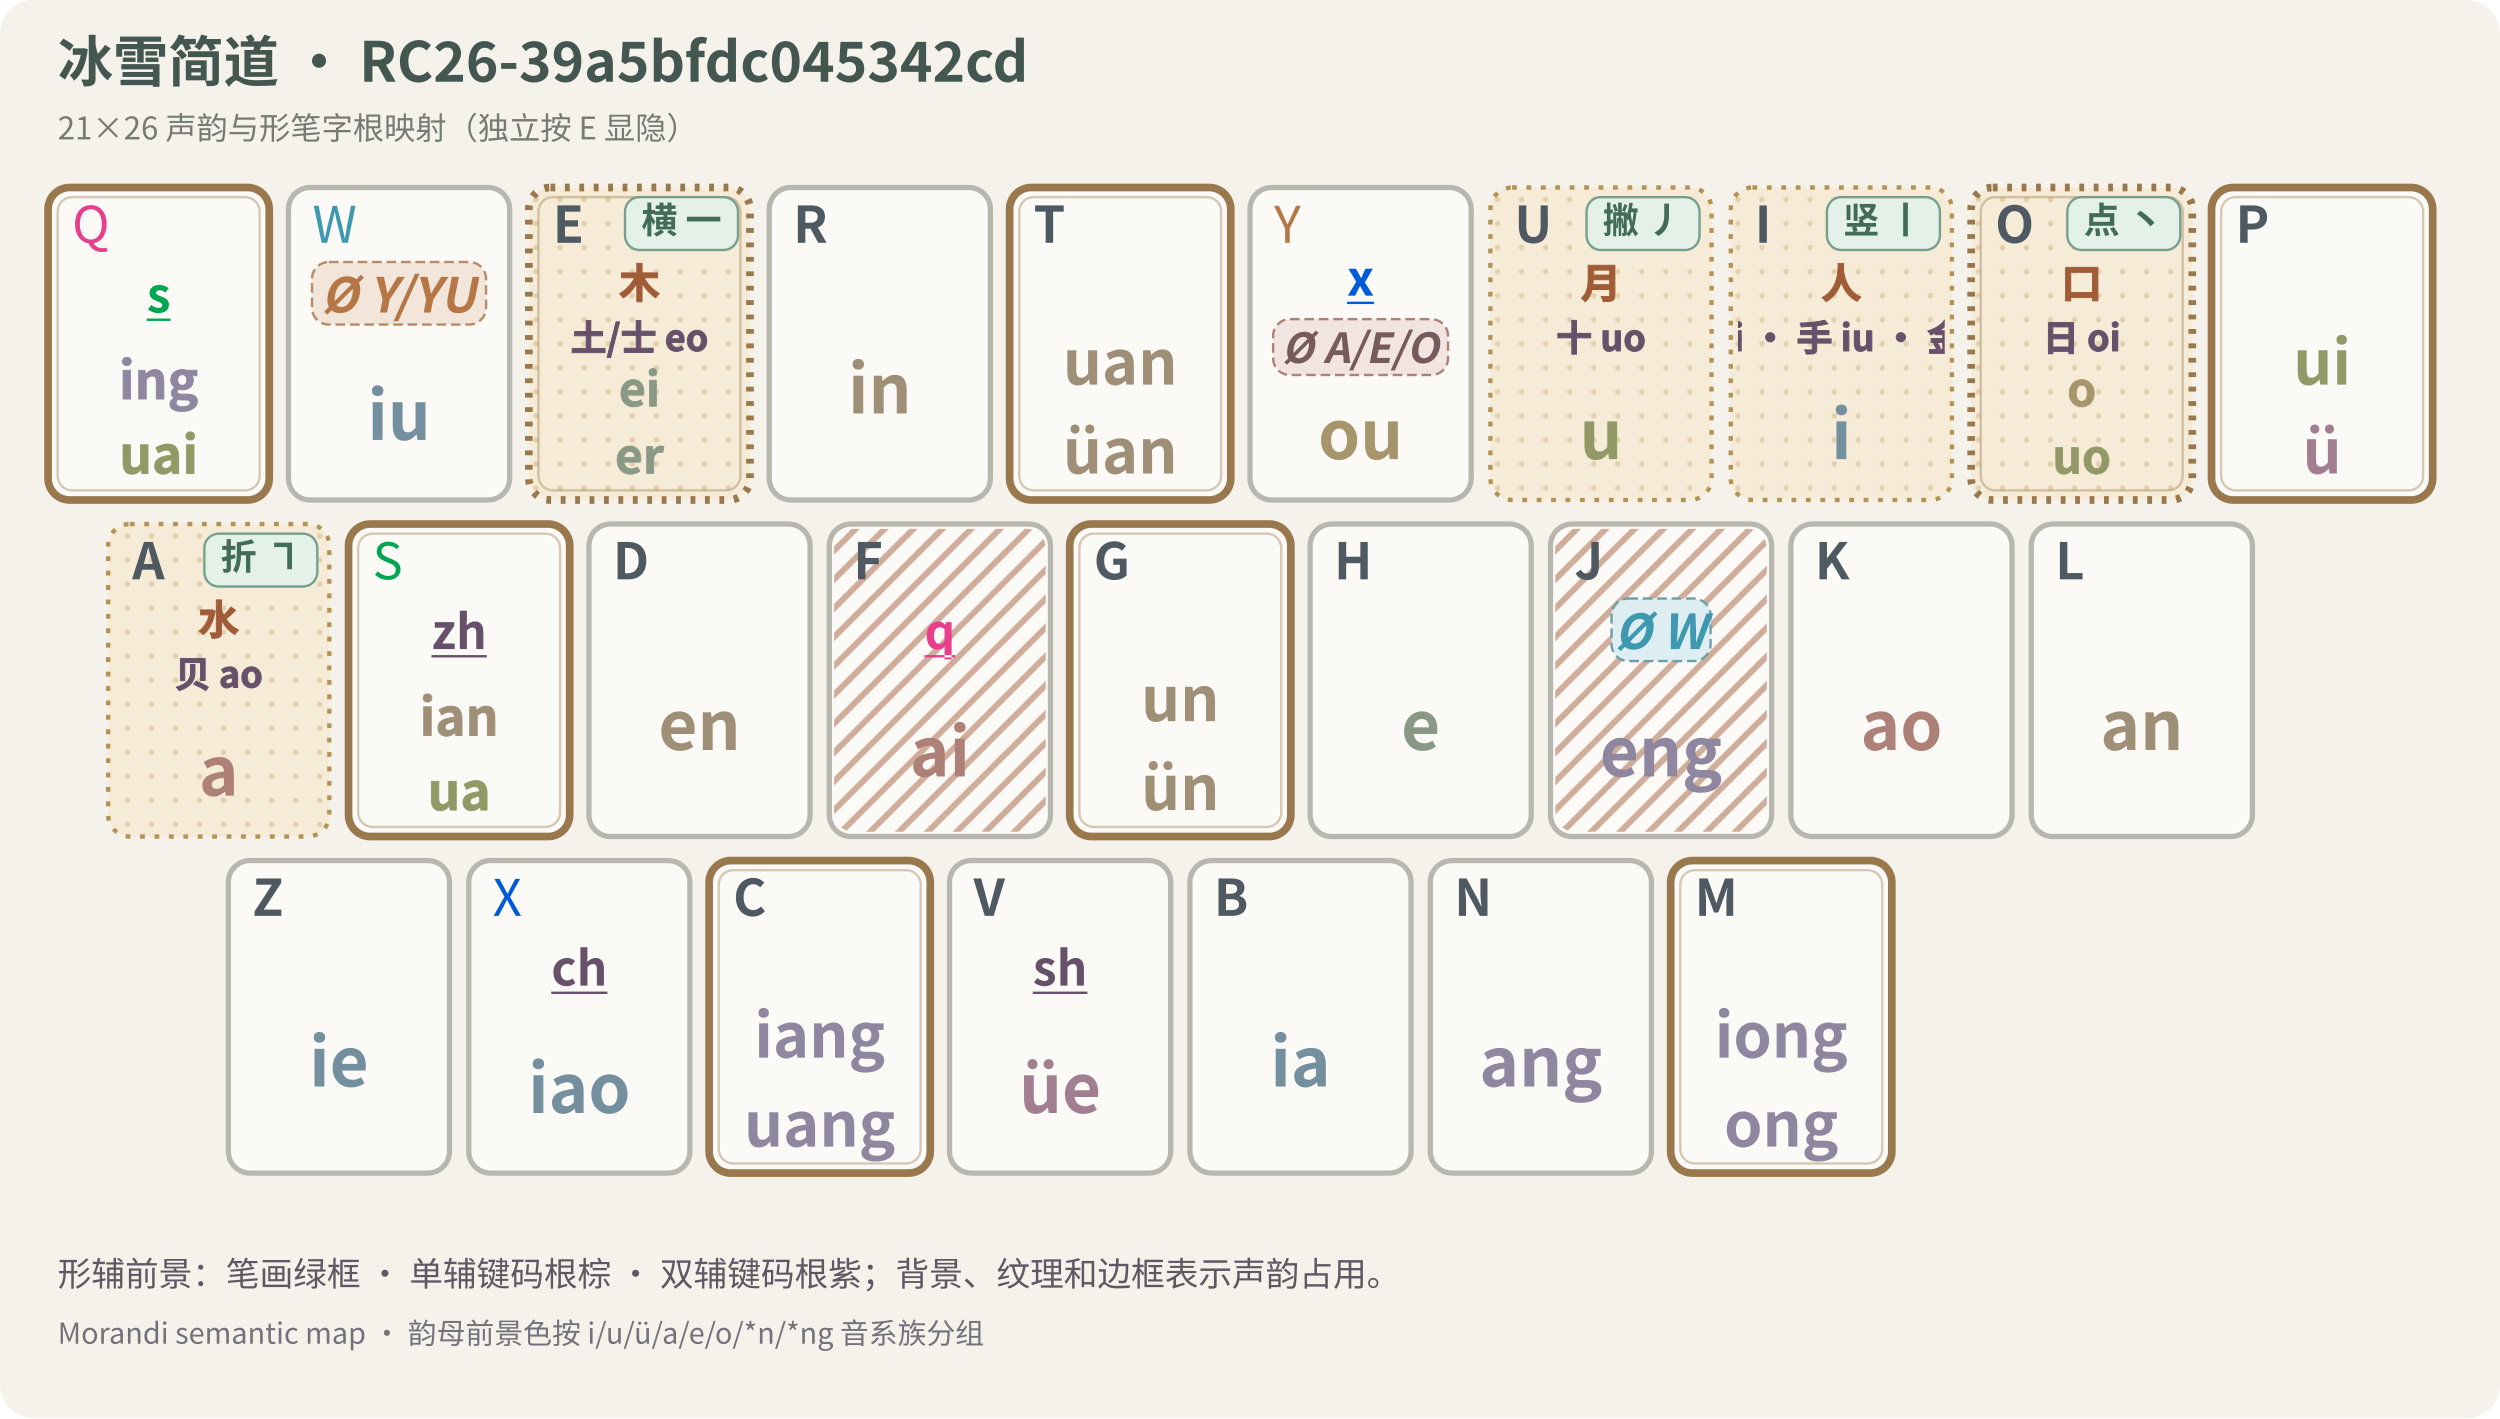
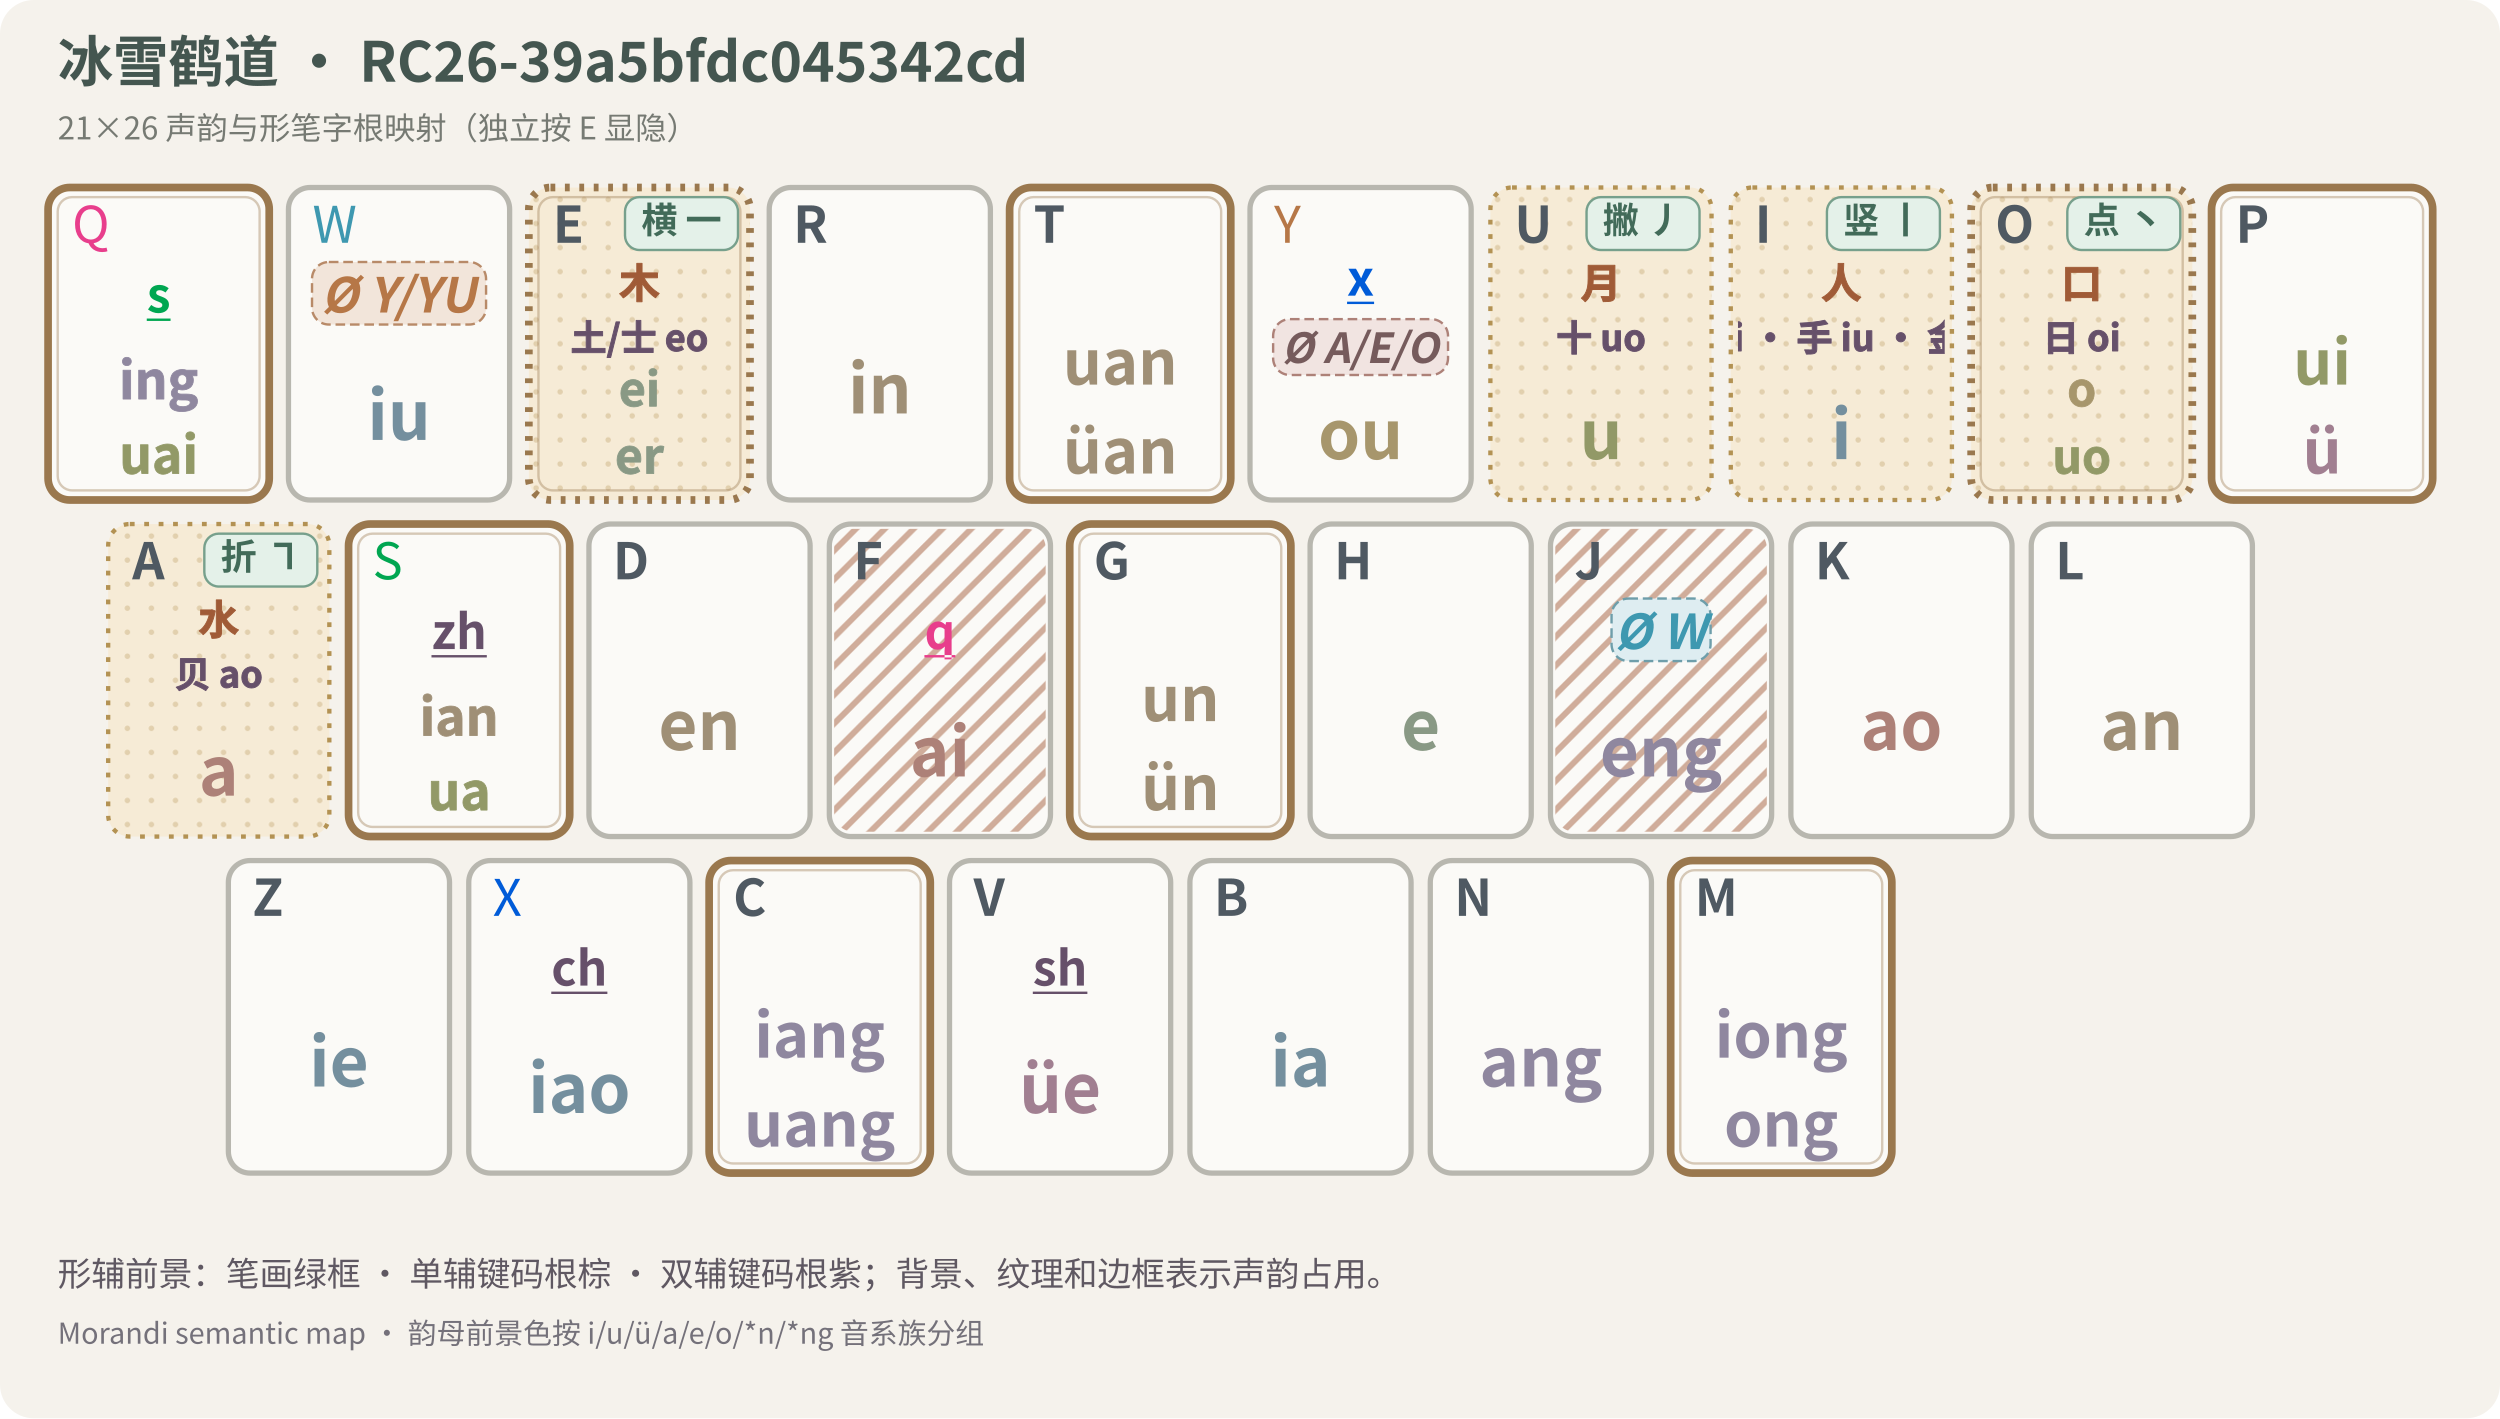
<svg xmlns="http://www.w3.org/2000/svg" class="keysvg nf4-keysvg" viewBox="0 0 1040 590" role="img" aria-labelledby="title desc">
  <defs>
    <pattern id="nf4-both" width="12" height="12" patternUnits="userSpaceOnUse">
      <rect width="12" height="12" fill="#fbfaf7" />
    </pattern>
    <pattern id="nf4-ionly" width="9" height="9" patternUnits="userSpaceOnUse">
      <rect width="9" height="9" fill="#e3eef4" />
      <path d="M2 0V9M7 0V9" stroke="#7399ad" stroke-opacity=".18" />
    </pattern>
    <pattern id="nf4-ronly" width="10" height="10" patternUnits="userSpaceOnUse">
      <rect width="10" height="10" fill="#f6ebd6" />
      <circle cx="3" cy="3" r="1.15" fill="#b39253" fill-opacity=".3" />
    </pattern>
    <pattern id="nf4-none" width="10" height="10" patternUnits="userSpaceOnUse">
      <rect width="10" height="10" fill="#eeece8" />
      <path d="M0 10L10 0" stroke="#aaa6a4" stroke-opacity=".14" />
    </pattern>
    <pattern id="nf4-multi" width="9" height="9" patternUnits="userSpaceOnUse">
      <rect width="9" height="9" fill="#f8efe2" />
      <path d="M-2 2L2-2M0 9L9 0M7 11L11 7" stroke="#9a784e" stroke-width="1.6" stroke-opacity=".27" />
    </pattern>
    <pattern id="nf4-anchor" width="12" height="12" patternUnits="userSpaceOnUse">
      <path d="M-3 3L3-3M0 12L12 0M9 15L15 9" stroke="#a05b37" stroke-width="2.5" stroke-opacity=".48" />
    </pattern>
  </defs>
  <rect width="1040" height="590" rx="14" fill="#f5f2ec" />
-   <text x="24" y="34" font-family="Microsoft YaHei UI, Noto Sans CJK SC, sans-serif" font-size="23" fill="#445650" text-anchor="start" font-weight="760">冰雪简道 · RC26-39a5bfdc045342cd</text>
+   <text x="24" y="34" font-family="Microsoft YaHei UI, Noto Sans CJK SC, sans-serif" font-size="23" fill="#445650" text-anchor="start" font-weight="760">冰雪鹤道 · RC26-39a5bfdc045342cd</text>
  <text x="24" y="58" font-family="Microsoft YaHei UI, Noto Sans CJK SC, sans-serif" font-size="13" fill="#767a73" text-anchor="start" font-weight="500">21×26 声韵与形笔字根映射（独立按 E 显隐）</text>
  <g data-key="Q" data-role="sound" data-multi="true">
    <clipPath id="snow_shenyun_shape-clip-0-0">
      <rect x="23" y="81" width="86" height="124" rx="7" />
    </clipPath>
    <rect x="20" y="78" width="92" height="130" rx="9" fill="#fbfaf7" stroke="#9a784e" stroke-width="3.2" />
    <rect x="24" y="82" width="84" height="122" rx="6" fill="none" stroke="#9a784e" stroke-opacity=".38" />
    <g clip-path="url(#snow_shenyun_shape-clip-0-0)">
      <text x="30" y="101" font-family="Microsoft YaHei UI, Noto Sans CJK SC, sans-serif" font-size="21" fill="#e83e8c" text-anchor="start" font-weight="500" data-key-label="true">Q</text>
      <text x="66" y="130" text-anchor="middle" font-family="Microsoft YaHei UI, Noto Sans CJK SC, sans-serif" font-size="20" font-weight="700" text-decoration="underline" fill="#00a651">s</text>
      <text x="66" y="166" font-family="Microsoft YaHei UI, Noto Sans CJK SC, sans-serif" font-size="21.39" fill="#8f879f" text-anchor="middle" font-weight="800" data-final="ing" paint-order="stroke" stroke="#8f879f" stroke-width="0.35" stroke-linejoin="round">ing</text>
      <text x="66" y="197" font-family="Microsoft YaHei UI, Noto Sans CJK SC, sans-serif" font-size="21.39" fill="#929967" text-anchor="middle" font-weight="800" data-final="uai" paint-order="stroke" stroke="#929967" stroke-width="0.35" stroke-linejoin="round">uai</text>
    </g>
  </g>
  <g data-key="W" data-role="sound">
    <clipPath id="snow_shenyun_shape-clip-0-1">
      <rect x="123" y="81" width="86" height="124" rx="7" />
    </clipPath>
    <rect x="120" y="78" width="92" height="130" rx="9" fill="#fbfaf7" stroke="#b8b7af" stroke-width="2.2" />
    <g clip-path="url(#snow_shenyun_shape-clip-0-1)">
      <text x="130" y="101" font-family="Microsoft YaHei UI, Noto Sans CJK SC, sans-serif" font-size="21" fill="#3e98b0" text-anchor="start" font-weight="500" data-key-label="true">W</text>
      <rect x="129.8" y="109" width="72.4" height="26" rx="7" fill="#f2e5da" stroke="#b88a68" stroke-dasharray="4 2" />
      <text x="166" y="130" text-anchor="middle" font-family="Microsoft YaHei UI, Noto Sans CJK SC, sans-serif" font-size="20" font-weight="700" font-style="italic" fill="#b67747">Ø Y/YU</text>
      <text x="166" y="183" font-family="Microsoft YaHei UI, Noto Sans CJK SC, sans-serif" font-size="28" fill="#748f9e" text-anchor="middle" font-weight="600" data-final="iu">iu</text>
    </g>
  </g>
  <g data-key="E" data-role="rhyme-auxiliary" data-multi="true">
    <clipPath id="snow_shenyun_shape-clip-0-2">
      <rect x="223" y="81" width="86" height="124" rx="7" />
    </clipPath>
    <rect x="220" y="78" width="92" height="130" rx="9" fill="url(#nf4-ronly)" stroke="#9a784e" stroke-width="3.2" stroke-dasharray="2 4" />
    <rect x="224" y="82" width="84" height="122" rx="6" fill="none" stroke="#9a784e" stroke-opacity=".38" />
    <g clip-path="url(#snow_shenyun_shape-clip-0-2)">
      <text x="230" y="101" font-family="Microsoft YaHei UI, Noto Sans CJK SC, sans-serif" font-size="21" fill="#4f5962" text-anchor="start" font-weight="800" data-key-label="true">E</text>
      <g data-aux-badge="stroke">
        <rect x="260" y="82" width="47" height="22" rx="6" fill="#e4f1e9" stroke="#77a08c" />
        <text x="283.5" y="97" font-family="Microsoft YaHei UI, Noto Sans CJK SC, sans-serif" font-size="15" fill="#426b59" text-anchor="middle" font-weight="750" data-aux-kind="stroke">横 一</text>
      </g>
      <text x="266" y="124" font-family="Microsoft YaHei UI, Noto Sans CJK SC, sans-serif" font-size="17" fill="#a05b37" text-anchor="middle" font-weight="800" data-aux-kind="single-root" paint-order="stroke" stroke="#a05b37" stroke-width="0.4" stroke-linejoin="round">木</text>
      <text x="266" y="146" font-family="Microsoft YaHei UI, Noto Sans CJK SC, sans-serif" font-size="15" fill="#66506a" text-anchor="middle" font-weight="800" data-aux-kind="double-root" paint-order="stroke" stroke="#66506a" stroke-width="0.4" stroke-linejoin="round">土/士 eo</text>
      <text x="266" y="169" font-family="Microsoft YaHei UI, Noto Sans CJK SC, sans-serif" font-size="19.32" fill="#899985" text-anchor="middle" font-weight="800" data-final="ei" paint-order="stroke" stroke="#899985" stroke-width="0.35" stroke-linejoin="round">ei</text>
      <text x="266" y="197" font-family="Microsoft YaHei UI, Noto Sans CJK SC, sans-serif" font-size="20" fill="#899985" text-anchor="middle" font-weight="800" data-final="er" paint-order="stroke" stroke="#899985" stroke-width="0.35" stroke-linejoin="round">er</text>
    </g>
  </g>
  <g data-key="R" data-role="sound">
    <clipPath id="snow_shenyun_shape-clip-0-3">
      <rect x="323" y="81" width="86" height="124" rx="7" />
    </clipPath>
    <rect x="320" y="78" width="92" height="130" rx="9" fill="#fbfaf7" stroke="#b8b7af" stroke-width="2.2" />
    <g clip-path="url(#snow_shenyun_shape-clip-0-3)">
      <text x="330" y="101" font-family="Microsoft YaHei UI, Noto Sans CJK SC, sans-serif" font-size="21" fill="#4f5962" text-anchor="start" font-weight="800" data-key-label="true">R</text>
      <text x="366" y="172" font-family="Microsoft YaHei UI, Noto Sans CJK SC, sans-serif" font-size="28" fill="#9f8f76" text-anchor="middle" font-weight="600" data-final="in">in</text>
    </g>
  </g>
  <g data-key="T" data-role="sound" data-multi="true">
    <clipPath id="snow_shenyun_shape-clip-0-4">
      <rect x="423" y="81" width="86" height="124" rx="7" />
    </clipPath>
    <rect x="420" y="78" width="92" height="130" rx="9" fill="#fbfaf7" stroke="#9a784e" stroke-width="3.2" />
    <rect x="424" y="82" width="84" height="122" rx="6" fill="none" stroke="#9a784e" stroke-opacity=".38" />
    <g clip-path="url(#snow_shenyun_shape-clip-0-4)">
      <text x="430" y="101" font-family="Microsoft YaHei UI, Noto Sans CJK SC, sans-serif" font-size="21" fill="#4f5962" text-anchor="start" font-weight="800" data-key-label="true">T</text>
      <text x="466" y="160" font-family="Microsoft YaHei UI, Noto Sans CJK SC, sans-serif" font-size="25.53" fill="#9f8f76" text-anchor="middle" font-weight="600" data-final="uan">uan</text>
      <text x="466" y="197" font-family="Microsoft YaHei UI, Noto Sans CJK SC, sans-serif" font-size="25.53" fill="#9f8f76" text-anchor="middle" font-weight="600" data-final="van">üan</text>
    </g>
  </g>
  <g data-key="Y" data-role="sound">
    <clipPath id="snow_shenyun_shape-clip-0-5">
      <rect x="523" y="81" width="86" height="124" rx="7" />
    </clipPath>
    <rect x="520" y="78" width="92" height="130" rx="9" fill="#fbfaf7" stroke="#b8b7af" stroke-width="2.2" />
    <g clip-path="url(#snow_shenyun_shape-clip-0-5)">
      <text x="530" y="101" font-family="Microsoft YaHei UI, Noto Sans CJK SC, sans-serif" font-size="21" fill="#b67747" text-anchor="start" font-weight="500" data-key-label="true">Y</text>
      <text x="566" y="123" text-anchor="middle" font-family="Microsoft YaHei UI, Noto Sans CJK SC, sans-serif" font-size="20" font-weight="700" text-decoration="underline" fill="#005bd8">x</text>
      <rect x="529.621" y="132.759" width="72.759" height="23.241" rx="7" fill="#f1e4e1" stroke="#ad8178" stroke-dasharray="4 2" />
      <text x="566" y="151" text-anchor="middle" font-family="Microsoft YaHei UI, Noto Sans CJK SC, sans-serif" font-size="17.241" font-weight="700" font-style="italic" fill="#765b5c">Ø A/E/O</text>
      <text x="566" y="191" font-family="Microsoft YaHei UI, Noto Sans CJK SC, sans-serif" font-size="28" fill="#a7966c" text-anchor="middle" font-weight="600" data-final="ou">ou</text>
    </g>
  </g>
  <g data-key="U" data-role="rhyme-auxiliary">
    <clipPath id="snow_shenyun_shape-clip-0-6">
      <rect x="623" y="81" width="86" height="124" rx="7" />
    </clipPath>
    <rect x="620" y="78" width="92" height="130" rx="9" fill="url(#nf4-ronly)" stroke="#b39253" stroke-width="1.8" stroke-dasharray="2 4" />
    <g clip-path="url(#snow_shenyun_shape-clip-0-6)">
      <text x="630" y="101" font-family="Microsoft YaHei UI, Noto Sans CJK SC, sans-serif" font-size="21" fill="#4f5962" text-anchor="start" font-weight="800" data-key-label="true">U</text>
      <g data-aux-badge="stroke">
        <rect x="660" y="82" width="47" height="22" rx="6" fill="#e4f1e9" stroke="#77a08c" />
        <text x="683.5" y="97" font-family="Microsoft YaHei UI, Noto Sans CJK SC, sans-serif" font-size="15" fill="#426b59" text-anchor="middle" font-weight="750" data-aux-kind="stroke">撇 丿</text>
      </g>
      <text x="666" y="124" font-family="Microsoft YaHei UI, Noto Sans CJK SC, sans-serif" font-size="17" fill="#a05b37" text-anchor="middle" font-weight="800" data-aux-kind="single-root" paint-order="stroke" stroke="#a05b37" stroke-width="0.4" stroke-linejoin="round">月</text>
      <text x="666" y="146" font-family="Microsoft YaHei UI, Noto Sans CJK SC, sans-serif" font-size="15" fill="#66506a" text-anchor="middle" font-weight="800" data-aux-kind="double-root" paint-order="stroke" stroke="#66506a" stroke-width="0.4" stroke-linejoin="round">十 uo</text>
      <text x="666" y="191" font-family="Microsoft YaHei UI, Noto Sans CJK SC, sans-serif" font-size="28" fill="#929967" text-anchor="middle" font-weight="600" data-final="u">u</text>
    </g>
  </g>
  <g data-key="I" data-role="rhyme-auxiliary">
    <clipPath id="snow_shenyun_shape-clip-0-7">
      <rect x="723" y="81" width="86" height="124" rx="7" />
    </clipPath>
    <rect x="720" y="78" width="92" height="130" rx="9" fill="url(#nf4-ronly)" stroke="#b39253" stroke-width="1.8" stroke-dasharray="2 4" />
    <g clip-path="url(#snow_shenyun_shape-clip-0-7)">
      <text x="730" y="101" font-family="Microsoft YaHei UI, Noto Sans CJK SC, sans-serif" font-size="21" fill="#4f5962" text-anchor="start" font-weight="800" data-key-label="true">I</text>
      <g data-aux-badge="stroke">
        <rect x="760" y="82" width="47" height="22" rx="6" fill="#e4f1e9" stroke="#77a08c" />
        <text x="783.5" y="97" font-family="Microsoft YaHei UI, Noto Sans CJK SC, sans-serif" font-size="15" fill="#426b59" text-anchor="middle" font-weight="750" data-aux-kind="stroke">竖 丨</text>
      </g>
      <text x="766" y="124" font-family="Microsoft YaHei UI, Noto Sans CJK SC, sans-serif" font-size="17" fill="#a05b37" text-anchor="middle" font-weight="800" data-aux-kind="single-root" paint-order="stroke" stroke="#a05b37" stroke-width="0.4" stroke-linejoin="round">人</text>
      <text x="766" y="146" font-family="Microsoft YaHei UI, Noto Sans CJK SC, sans-serif" font-size="15" fill="#66506a" text-anchor="middle" font-weight="800" data-aux-kind="double-root" textLength="76" lengthAdjust="spacingAndGlyphs" paint-order="stroke" stroke="#66506a" stroke-width="0.4" stroke-linejoin="round">艹 ii · 手 iu · 金 io</text>
      <text x="766" y="191" font-family="Microsoft YaHei UI, Noto Sans CJK SC, sans-serif" font-size="28" fill="#748f9e" text-anchor="middle" font-weight="600" data-final="i">i</text>
    </g>
  </g>
  <g data-key="O" data-role="rhyme-auxiliary" data-multi="true">
    <clipPath id="snow_shenyun_shape-clip-0-8">
      <rect x="823" y="81" width="86" height="124" rx="7" />
    </clipPath>
    <rect x="820" y="78" width="92" height="130" rx="9" fill="url(#nf4-ronly)" stroke="#9a784e" stroke-width="3.2" stroke-dasharray="2 4" />
    <rect x="824" y="82" width="84" height="122" rx="6" fill="none" stroke="#9a784e" stroke-opacity=".38" />
    <g clip-path="url(#snow_shenyun_shape-clip-0-8)">
      <text x="830" y="101" font-family="Microsoft YaHei UI, Noto Sans CJK SC, sans-serif" font-size="21" fill="#4f5962" text-anchor="start" font-weight="800" data-key-label="true">O</text>
      <g data-aux-badge="stroke">
        <rect x="860" y="82" width="47" height="22" rx="6" fill="#e4f1e9" stroke="#77a08c" />
        <text x="883.5" y="97" font-family="Microsoft YaHei UI, Noto Sans CJK SC, sans-serif" font-size="15" fill="#426b59" text-anchor="middle" font-weight="750" data-aux-kind="stroke">点 丶</text>
      </g>
      <text x="866" y="124" font-family="Microsoft YaHei UI, Noto Sans CJK SC, sans-serif" font-size="17" fill="#a05b37" text-anchor="middle" font-weight="800" data-aux-kind="single-root" paint-order="stroke" stroke="#a05b37" stroke-width="0.4" stroke-linejoin="round">口</text>
      <text x="866" y="146" font-family="Microsoft YaHei UI, Noto Sans CJK SC, sans-serif" font-size="15" fill="#66506a" text-anchor="middle" font-weight="800" data-aux-kind="double-root" paint-order="stroke" stroke="#66506a" stroke-width="0.4" stroke-linejoin="round">日 oi</text>
      <text x="866" y="169" font-family="Microsoft YaHei UI, Noto Sans CJK SC, sans-serif" font-size="19.32" fill="#a7966c" text-anchor="middle" font-weight="800" data-final="o" paint-order="stroke" stroke="#a7966c" stroke-width="0.35" stroke-linejoin="round">o</text>
      <text x="866" y="197" font-family="Microsoft YaHei UI, Noto Sans CJK SC, sans-serif" font-size="19.32" fill="#929967" text-anchor="middle" font-weight="800" data-final="uo" paint-order="stroke" stroke="#929967" stroke-width="0.35" stroke-linejoin="round">uo</text>
    </g>
  </g>
  <g data-key="P" data-role="sound" data-multi="true">
    <clipPath id="snow_shenyun_shape-clip-0-9">
      <rect x="923" y="81" width="86" height="124" rx="7" />
    </clipPath>
    <rect x="920" y="78" width="92" height="130" rx="9" fill="#fbfaf7" stroke="#9a784e" stroke-width="3.2" />
    <rect x="924" y="82" width="84" height="122" rx="6" fill="none" stroke="#9a784e" stroke-opacity=".38" />
    <g clip-path="url(#snow_shenyun_shape-clip-0-9)">
      <text x="930" y="101" font-family="Microsoft YaHei UI, Noto Sans CJK SC, sans-serif" font-size="21" fill="#4f5962" text-anchor="start" font-weight="800" data-key-label="true">P</text>
      <text x="966" y="160" font-family="Microsoft YaHei UI, Noto Sans CJK SC, sans-serif" font-size="25.53" fill="#929967" text-anchor="middle" font-weight="600" data-final="ui">ui</text>
      <text x="966" y="197" font-family="Microsoft YaHei UI, Noto Sans CJK SC, sans-serif" font-size="25.53" fill="#a17f91" text-anchor="middle" font-weight="600" data-final="v">ü</text>
    </g>
  </g>
  <g data-key="A" data-role="rhyme-auxiliary">
    <clipPath id="snow_shenyun_shape-clip-1-0">
      <rect x="48" y="221" width="86" height="124" rx="7" />
    </clipPath>
    <rect x="45" y="218" width="92" height="130" rx="9" fill="url(#nf4-ronly)" stroke="#b39253" stroke-width="1.8" stroke-dasharray="2 4" />
    <g clip-path="url(#snow_shenyun_shape-clip-1-0)">
      <text x="55" y="241" font-family="Microsoft YaHei UI, Noto Sans CJK SC, sans-serif" font-size="21" fill="#4f5962" text-anchor="start" font-weight="800" data-key-label="true">A</text>
      <g data-aux-badge="stroke">
        <rect x="85" y="222" width="47" height="22" rx="6" fill="#e4f1e9" stroke="#77a08c" />
        <text x="108.5" y="237" font-family="Microsoft YaHei UI, Noto Sans CJK SC, sans-serif" font-size="15" fill="#426b59" text-anchor="middle" font-weight="750" data-aux-kind="stroke">折 ㇕</text>
      </g>
      <text x="91" y="264" font-family="Microsoft YaHei UI, Noto Sans CJK SC, sans-serif" font-size="17" fill="#a05b37" text-anchor="middle" font-weight="800" data-aux-kind="single-root" paint-order="stroke" stroke="#a05b37" stroke-width="0.4" stroke-linejoin="round">水</text>
      <text x="91" y="286" font-family="Microsoft YaHei UI, Noto Sans CJK SC, sans-serif" font-size="15" fill="#66506a" text-anchor="middle" font-weight="800" data-aux-kind="double-root" paint-order="stroke" stroke="#66506a" stroke-width="0.4" stroke-linejoin="round">贝 ao</text>
      <text x="91" y="331" font-family="Microsoft YaHei UI, Noto Sans CJK SC, sans-serif" font-size="28" fill="#ad8178" text-anchor="middle" font-weight="600" data-final="a">a</text>
    </g>
  </g>
  <g data-key="S" data-role="sound" data-multi="true">
    <clipPath id="snow_shenyun_shape-clip-1-1">
      <rect x="148" y="221" width="86" height="124" rx="7" />
    </clipPath>
    <rect x="145" y="218" width="92" height="130" rx="9" fill="#fbfaf7" stroke="#9a784e" stroke-width="3.2" />
    <rect x="149" y="222" width="84" height="122" rx="6" fill="none" stroke="#9a784e" stroke-opacity=".38" />
    <g clip-path="url(#snow_shenyun_shape-clip-1-1)">
      <text x="155" y="241" font-family="Microsoft YaHei UI, Noto Sans CJK SC, sans-serif" font-size="21" fill="#00a651" text-anchor="start" font-weight="500" data-key-label="true">S</text>
      <text x="191" y="270" text-anchor="middle" font-family="Microsoft YaHei UI, Noto Sans CJK SC, sans-serif" font-size="20" font-weight="700" text-decoration="underline" fill="#66506a">zh</text>
      <text x="191" y="306" font-family="Microsoft YaHei UI, Noto Sans CJK SC, sans-serif" font-size="21.39" fill="#9f8f76" text-anchor="middle" font-weight="800" data-final="ian" paint-order="stroke" stroke="#9f8f76" stroke-width="0.35" stroke-linejoin="round">ian</text>
      <text x="191" y="337" font-family="Microsoft YaHei UI, Noto Sans CJK SC, sans-serif" font-size="21.39" fill="#929967" text-anchor="middle" font-weight="800" data-final="ua" paint-order="stroke" stroke="#929967" stroke-width="0.35" stroke-linejoin="round">ua</text>
    </g>
  </g>
  <g data-key="D" data-role="sound">
    <clipPath id="snow_shenyun_shape-clip-1-2">
      <rect x="248" y="221" width="86" height="124" rx="7" />
    </clipPath>
    <rect x="245" y="218" width="92" height="130" rx="9" fill="#fbfaf7" stroke="#b8b7af" stroke-width="2.2" />
    <g clip-path="url(#snow_shenyun_shape-clip-1-2)">
      <text x="255" y="241" font-family="Microsoft YaHei UI, Noto Sans CJK SC, sans-serif" font-size="21" fill="#4f5962" text-anchor="start" font-weight="800" data-key-label="true">D</text>
      <text x="291" y="312" font-family="Microsoft YaHei UI, Noto Sans CJK SC, sans-serif" font-size="28" fill="#9f8f76" text-anchor="middle" font-weight="600" data-final="en">en</text>
    </g>
  </g>
  <g data-key="F" data-role="sound">
    <clipPath id="snow_shenyun_shape-clip-1-3">
      <rect x="348" y="221" width="86" height="124" rx="7" />
    </clipPath>
    <rect x="345" y="218" width="92" height="130" rx="9" fill="#fbfaf7" stroke="#b8b7af" stroke-width="2.2" />
    <rect x="347" y="220" width="88" height="126" rx="8" fill="url(#nf4-anchor)" pointer-events="none" />
    <g clip-path="url(#snow_shenyun_shape-clip-1-3)">
      <text x="355" y="241" font-family="Microsoft YaHei UI, Noto Sans CJK SC, sans-serif" font-size="21" fill="#4f5962" text-anchor="start" font-weight="800" data-key-label="true">F</text>
      <text x="391" y="270" text-anchor="middle" font-family="Microsoft YaHei UI, Noto Sans CJK SC, sans-serif" font-size="20" font-weight="700" text-decoration="underline" fill="#e83e8c">q</text>
      <text x="391" y="323" font-family="Microsoft YaHei UI, Noto Sans CJK SC, sans-serif" font-size="28" fill="#ad8178" text-anchor="middle" font-weight="600" data-final="ai">ai</text>
    </g>
  </g>
  <g data-key="G" data-role="sound" data-multi="true">
    <clipPath id="snow_shenyun_shape-clip-1-4">
      <rect x="448" y="221" width="86" height="124" rx="7" />
    </clipPath>
    <rect x="445" y="218" width="92" height="130" rx="9" fill="#fbfaf7" stroke="#9a784e" stroke-width="3.2" />
    <rect x="449" y="222" width="84" height="122" rx="6" fill="none" stroke="#9a784e" stroke-opacity=".38" />
    <g clip-path="url(#snow_shenyun_shape-clip-1-4)">
      <text x="455" y="241" font-family="Microsoft YaHei UI, Noto Sans CJK SC, sans-serif" font-size="21" fill="#4f5962" text-anchor="start" font-weight="800" data-key-label="true">G</text>
      <text x="491" y="300" font-family="Microsoft YaHei UI, Noto Sans CJK SC, sans-serif" font-size="25.53" fill="#9f8f76" text-anchor="middle" font-weight="600" data-final="un">un</text>
      <text x="491" y="337" font-family="Microsoft YaHei UI, Noto Sans CJK SC, sans-serif" font-size="25.53" fill="#9f8f76" text-anchor="middle" font-weight="600" data-final="vn">ün</text>
    </g>
  </g>
  <g data-key="H" data-role="sound">
    <clipPath id="snow_shenyun_shape-clip-1-5">
      <rect x="548" y="221" width="86" height="124" rx="7" />
    </clipPath>
    <rect x="545" y="218" width="92" height="130" rx="9" fill="#fbfaf7" stroke="#b8b7af" stroke-width="2.2" />
    <g clip-path="url(#snow_shenyun_shape-clip-1-5)">
      <text x="555" y="241" font-family="Microsoft YaHei UI, Noto Sans CJK SC, sans-serif" font-size="21" fill="#4f5962" text-anchor="start" font-weight="800" data-key-label="true">H</text>
      <text x="591" y="312" font-family="Microsoft YaHei UI, Noto Sans CJK SC, sans-serif" font-size="28" fill="#899985" text-anchor="middle" font-weight="600" data-final="e">e</text>
    </g>
  </g>
  <g data-key="J" data-role="sound">
    <clipPath id="snow_shenyun_shape-clip-1-6">
      <rect x="648" y="221" width="86" height="124" rx="7" />
    </clipPath>
    <rect x="645" y="218" width="92" height="130" rx="9" fill="#fbfaf7" stroke="#b8b7af" stroke-width="2.2" />
    <rect x="647" y="220" width="88" height="126" rx="8" fill="url(#nf4-anchor)" pointer-events="none" />
    <g clip-path="url(#snow_shenyun_shape-clip-1-6)">
      <text x="655" y="241" font-family="Microsoft YaHei UI, Noto Sans CJK SC, sans-serif" font-size="21" fill="#4f5962" text-anchor="start" font-weight="800" data-key-label="true">J</text>
      <rect x="670.4" y="249" width="41.2" height="26" rx="7" fill="#deedf1" stroke="#6e9eaa" stroke-dasharray="4 2" />
      <text x="691" y="270" text-anchor="middle" font-family="Microsoft YaHei UI, Noto Sans CJK SC, sans-serif" font-size="20" font-weight="700" font-style="italic" fill="#3e98b0">Ø W</text>
      <text x="691" y="323" font-family="Microsoft YaHei UI, Noto Sans CJK SC, sans-serif" font-size="28" fill="#8f879f" text-anchor="middle" font-weight="600" data-final="eng">eng</text>
    </g>
  </g>
  <g data-key="K" data-role="sound">
    <clipPath id="snow_shenyun_shape-clip-1-7">
      <rect x="748" y="221" width="86" height="124" rx="7" />
    </clipPath>
    <rect x="745" y="218" width="92" height="130" rx="9" fill="#fbfaf7" stroke="#b8b7af" stroke-width="2.2" />
    <g clip-path="url(#snow_shenyun_shape-clip-1-7)">
      <text x="755" y="241" font-family="Microsoft YaHei UI, Noto Sans CJK SC, sans-serif" font-size="21" fill="#4f5962" text-anchor="start" font-weight="800" data-key-label="true">K</text>
      <text x="791" y="312" font-family="Microsoft YaHei UI, Noto Sans CJK SC, sans-serif" font-size="28" fill="#ad8178" text-anchor="middle" font-weight="600" data-final="ao">ao</text>
    </g>
  </g>
  <g data-key="L" data-role="sound">
    <clipPath id="snow_shenyun_shape-clip-1-8">
      <rect x="848" y="221" width="86" height="124" rx="7" />
    </clipPath>
    <rect x="845" y="218" width="92" height="130" rx="9" fill="#fbfaf7" stroke="#b8b7af" stroke-width="2.2" />
    <g clip-path="url(#snow_shenyun_shape-clip-1-8)">
      <text x="855" y="241" font-family="Microsoft YaHei UI, Noto Sans CJK SC, sans-serif" font-size="21" fill="#4f5962" text-anchor="start" font-weight="800" data-key-label="true">L</text>
      <text x="891" y="312" font-family="Microsoft YaHei UI, Noto Sans CJK SC, sans-serif" font-size="28" fill="#9f8f76" text-anchor="middle" font-weight="600" data-final="an">an</text>
    </g>
  </g>
  <g data-key="Z" data-role="sound">
    <clipPath id="snow_shenyun_shape-clip-2-0">
      <rect x="98" y="361" width="86" height="124" rx="7" />
    </clipPath>
    <rect x="95" y="358" width="92" height="130" rx="9" fill="#fbfaf7" stroke="#b8b7af" stroke-width="2.2" />
    <g clip-path="url(#snow_shenyun_shape-clip-2-0)">
      <text x="105" y="381" font-family="Microsoft YaHei UI, Noto Sans CJK SC, sans-serif" font-size="21" fill="#4f5962" text-anchor="start" font-weight="800" data-key-label="true">Z</text>
      <text x="141" y="452" font-family="Microsoft YaHei UI, Noto Sans CJK SC, sans-serif" font-size="28" fill="#748f9e" text-anchor="middle" font-weight="600" data-final="ie">ie</text>
    </g>
  </g>
  <g data-key="X" data-role="sound">
    <clipPath id="snow_shenyun_shape-clip-2-1">
      <rect x="198" y="361" width="86" height="124" rx="7" />
    </clipPath>
    <rect x="195" y="358" width="92" height="130" rx="9" fill="#fbfaf7" stroke="#b8b7af" stroke-width="2.2" />
    <g clip-path="url(#snow_shenyun_shape-clip-2-1)">
      <text x="205" y="381" font-family="Microsoft YaHei UI, Noto Sans CJK SC, sans-serif" font-size="21" fill="#005bd8" text-anchor="start" font-weight="500" data-key-label="true">X</text>
      <text x="241" y="410" text-anchor="middle" font-family="Microsoft YaHei UI, Noto Sans CJK SC, sans-serif" font-size="20" font-weight="700" text-decoration="underline" fill="#66506a">ch</text>
      <text x="241" y="463" font-family="Microsoft YaHei UI, Noto Sans CJK SC, sans-serif" font-size="28" fill="#748f9e" text-anchor="middle" font-weight="600" data-final="iao">iao</text>
    </g>
  </g>
  <g data-key="C" data-role="sound" data-multi="true">
    <clipPath id="snow_shenyun_shape-clip-2-2">
      <rect x="298" y="361" width="86" height="124" rx="7" />
    </clipPath>
    <rect x="295" y="358" width="92" height="130" rx="9" fill="#fbfaf7" stroke="#9a784e" stroke-width="3.2" />
    <rect x="299" y="362" width="84" height="122" rx="6" fill="none" stroke="#9a784e" stroke-opacity=".38" />
    <g clip-path="url(#snow_shenyun_shape-clip-2-2)">
      <text x="305" y="381" font-family="Microsoft YaHei UI, Noto Sans CJK SC, sans-serif" font-size="21" fill="#4f5962" text-anchor="start" font-weight="800" data-key-label="true">C</text>
      <text x="341" y="440" font-family="Microsoft YaHei UI, Noto Sans CJK SC, sans-serif" font-size="25.53" fill="#8f879f" text-anchor="middle" font-weight="600" data-final="iang">iang</text>
      <text x="341" y="477" font-family="Microsoft YaHei UI, Noto Sans CJK SC, sans-serif" font-size="25.53" fill="#8f879f" text-anchor="middle" font-weight="600" data-final="uang">uang</text>
    </g>
  </g>
  <g data-key="V" data-role="sound">
    <clipPath id="snow_shenyun_shape-clip-2-3">
      <rect x="398" y="361" width="86" height="124" rx="7" />
    </clipPath>
    <rect x="395" y="358" width="92" height="130" rx="9" fill="#fbfaf7" stroke="#b8b7af" stroke-width="2.2" />
    <g clip-path="url(#snow_shenyun_shape-clip-2-3)">
      <text x="405" y="381" font-family="Microsoft YaHei UI, Noto Sans CJK SC, sans-serif" font-size="21" fill="#4f5962" text-anchor="start" font-weight="800" data-key-label="true">V</text>
      <text x="441" y="410" text-anchor="middle" font-family="Microsoft YaHei UI, Noto Sans CJK SC, sans-serif" font-size="20" font-weight="700" text-decoration="underline" fill="#66506a">sh</text>
      <text x="441" y="463" font-family="Microsoft YaHei UI, Noto Sans CJK SC, sans-serif" font-size="28" fill="#a17f91" text-anchor="middle" font-weight="600" data-final="ve">üe</text>
    </g>
  </g>
  <g data-key="B" data-role="sound">
    <clipPath id="snow_shenyun_shape-clip-2-4">
      <rect x="498" y="361" width="86" height="124" rx="7" />
    </clipPath>
    <rect x="495" y="358" width="92" height="130" rx="9" fill="#fbfaf7" stroke="#b8b7af" stroke-width="2.2" />
    <g clip-path="url(#snow_shenyun_shape-clip-2-4)">
      <text x="505" y="381" font-family="Microsoft YaHei UI, Noto Sans CJK SC, sans-serif" font-size="21" fill="#4f5962" text-anchor="start" font-weight="800" data-key-label="true">B</text>
      <text x="541" y="452" font-family="Microsoft YaHei UI, Noto Sans CJK SC, sans-serif" font-size="28" fill="#748f9e" text-anchor="middle" font-weight="600" data-final="ia">ia</text>
    </g>
  </g>
  <g data-key="N" data-role="sound">
    <clipPath id="snow_shenyun_shape-clip-2-5">
      <rect x="598" y="361" width="86" height="124" rx="7" />
    </clipPath>
    <rect x="595" y="358" width="92" height="130" rx="9" fill="#fbfaf7" stroke="#b8b7af" stroke-width="2.2" />
    <g clip-path="url(#snow_shenyun_shape-clip-2-5)">
      <text x="605" y="381" font-family="Microsoft YaHei UI, Noto Sans CJK SC, sans-serif" font-size="21" fill="#4f5962" text-anchor="start" font-weight="800" data-key-label="true">N</text>
      <text x="641" y="452" font-family="Microsoft YaHei UI, Noto Sans CJK SC, sans-serif" font-size="28" fill="#8f879f" text-anchor="middle" font-weight="600" data-final="ang">ang</text>
    </g>
  </g>
  <g data-key="M" data-role="sound" data-multi="true">
    <clipPath id="snow_shenyun_shape-clip-2-6">
      <rect x="698" y="361" width="86" height="124" rx="7" />
    </clipPath>
    <rect x="695" y="358" width="92" height="130" rx="9" fill="#fbfaf7" stroke="#9a784e" stroke-width="3.2" />
    <rect x="699" y="362" width="84" height="122" rx="6" fill="none" stroke="#9a784e" stroke-opacity=".38" />
    <g clip-path="url(#snow_shenyun_shape-clip-2-6)">
      <text x="705" y="381" font-family="Microsoft YaHei UI, Noto Sans CJK SC, sans-serif" font-size="21" fill="#4f5962" text-anchor="start" font-weight="800" data-key-label="true">M</text>
      <text x="741" y="440" font-family="Microsoft YaHei UI, Noto Sans CJK SC, sans-serif" font-size="25.53" fill="#8f879f" text-anchor="middle" font-weight="600" data-final="iong">iong</text>
      <text x="741" y="477" font-family="Microsoft YaHei UI, Noto Sans CJK SC, sans-serif" font-size="25.53" fill="#8f879f" text-anchor="middle" font-weight="600" data-final="ong">ong</text>
    </g>
  </g>
  <text x="24" y="535" font-family="Microsoft YaHei UI, Noto Sans CJK SC, sans-serif" font-size="14" fill="#5f5862" text-anchor="start" font-weight="500">形辅前景：笔画绿框 · 单辅键码根棕 · 双辅键码根紫；背景、纹理和边框表示声韵占用。</text>
  <text x="24" y="559" font-family="Microsoft YaHei UI, Noto Sans CJK SC, sans-serif" font-size="12" fill="#74717a" text-anchor="start" font-weight="500">Morandi semantic map · 韵母前景色按 i/u/ü/a/e/o/*n/*ng 音系族分组</text>
</svg>
